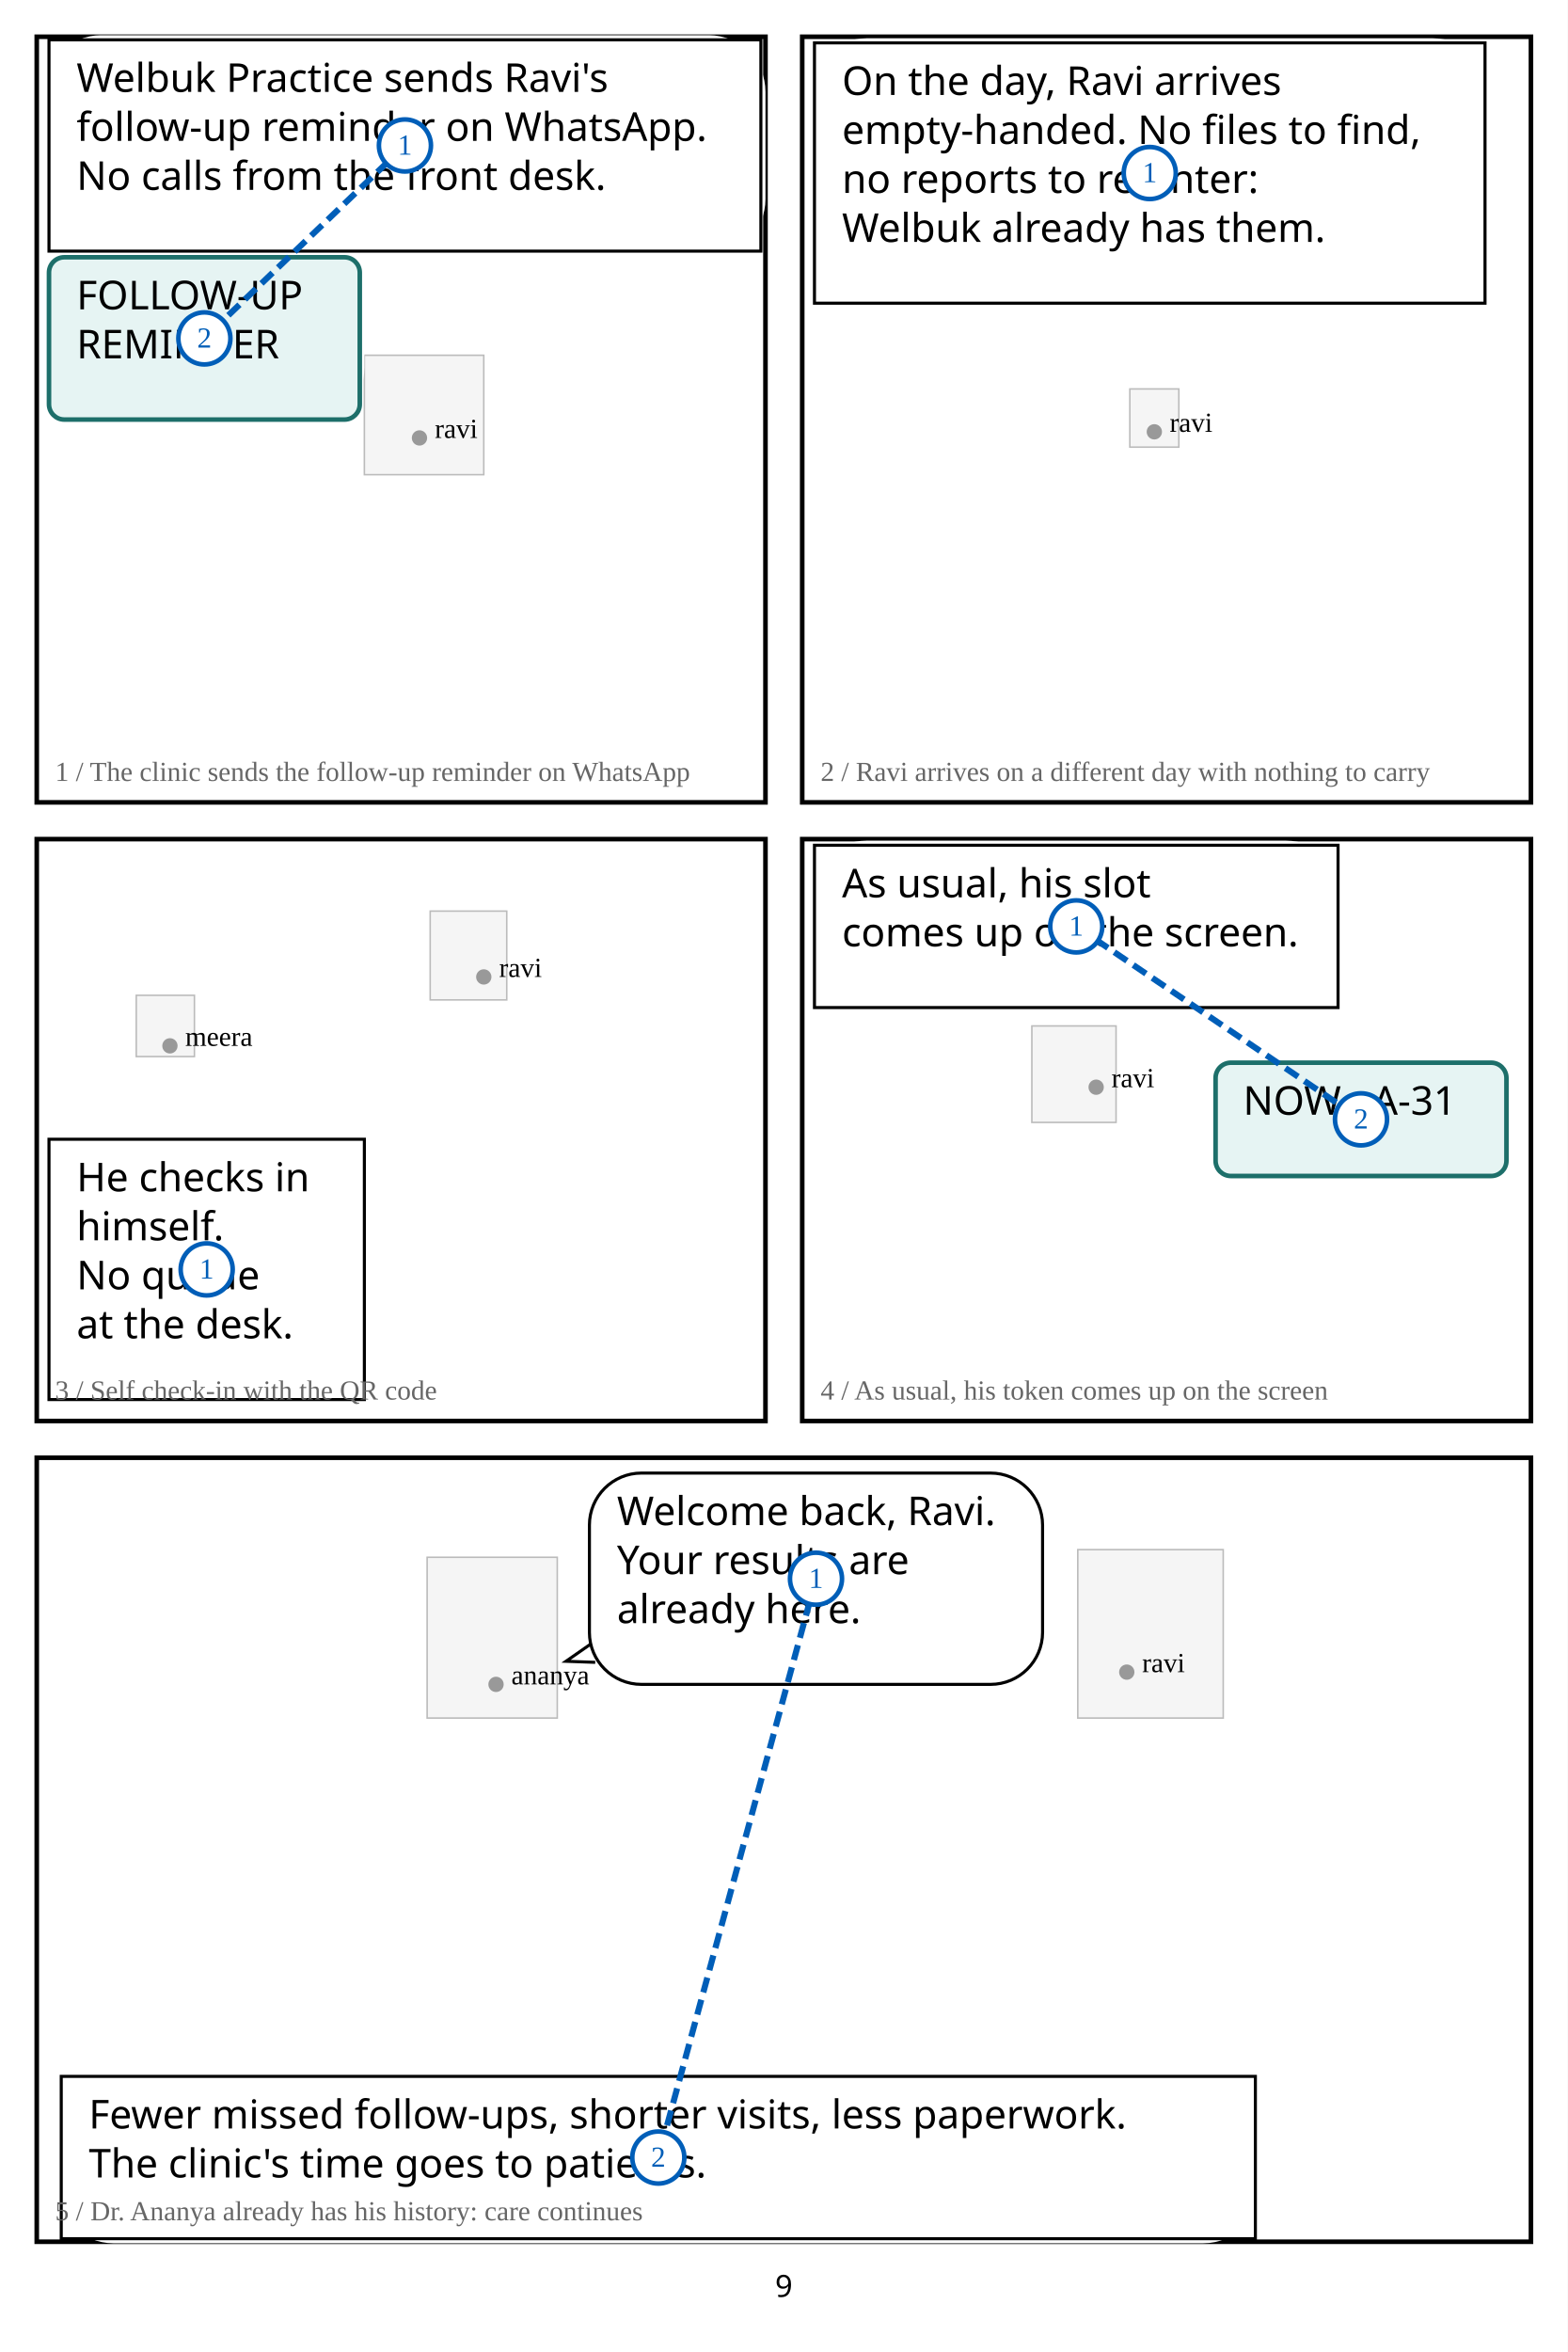
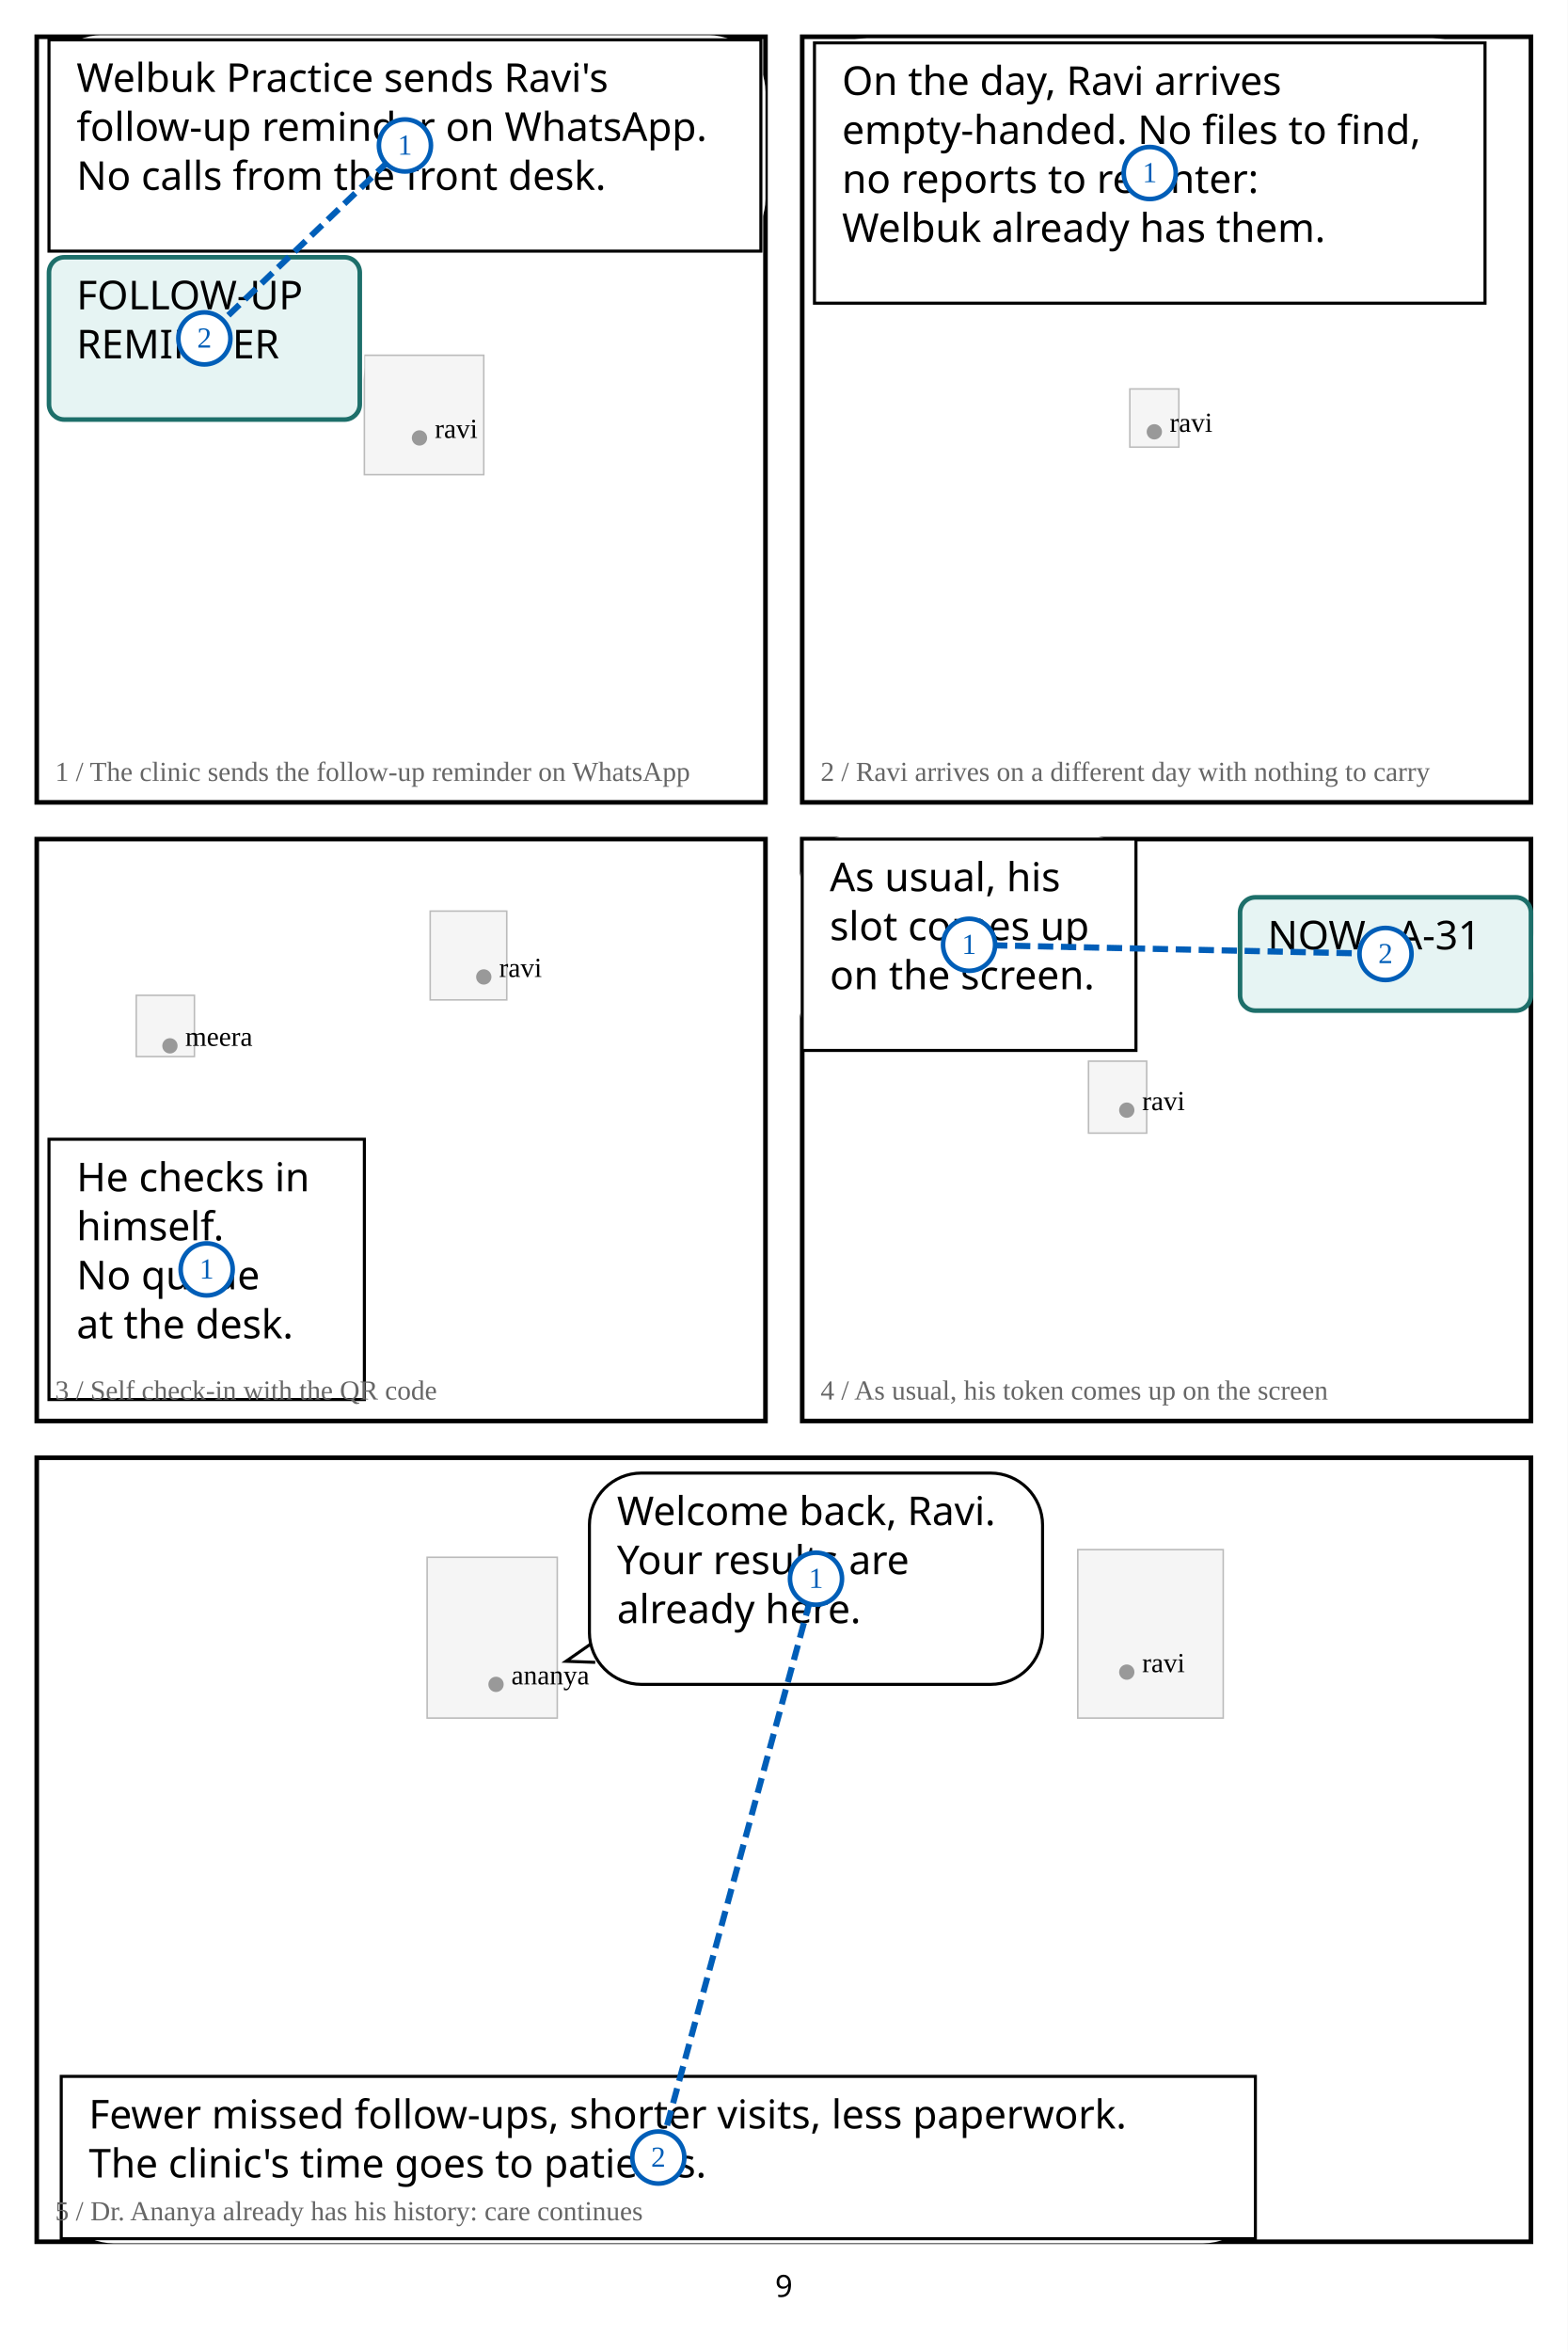
<svg xmlns="http://www.w3.org/2000/svg" width="1024" height="1536" viewBox="0 0 1024 1536">
  <rect width="1024" height="1536" fill="white" />
  <rect x="238" y="232" width="78" height="78" fill="#f5f5f5" stroke="#bbb" />
  <circle cx="274" cy="286" r="5" fill="#999" />
  <text x="284" y="286" font-size="18">ravi</text>
  <rect x="24" y="24" width="476" height="500" fill="none" stroke="black" stroke-width="3" />
  <rect x="32" y="26" width="465" height="138" rx="34" fill="white" stroke="white" stroke-width="6" />
  <rect x="32" y="168" width="203" height="106" rx="34" fill="white" stroke="white" stroke-width="6" />
  <rect x="32" y="26" width="465" height="138" fill="white" stroke="black" stroke-width="2" />
  <text x="50" y="60" font-family="Meiryo,MS Gothic,sans-serif" font-size="26" fill="black">Welbuk Practice sends Ravi's </text>
  <text x="50" y="92" font-family="Meiryo,MS Gothic,sans-serif" font-size="26" fill="black">follow-up reminder on WhatsApp. </text>
  <text x="50" y="124" font-family="Meiryo,MS Gothic,sans-serif" font-size="26" fill="black">No calls from the front desk.</text>
  <rect x="32" y="168" width="203" height="106" rx="10" fill="#e6f4f3" stroke="#1d6f6a" stroke-width="3" />
  <text x="50" y="202" font-family="Meiryo,MS Gothic,sans-serif" font-size="26" fill="black">FOLLOW-UP </text>
  <text x="50" y="234" font-family="Meiryo,MS Gothic,sans-serif" font-size="26" fill="black">REMINDER</text>
  <text x="36" y="510" font-size="18" fill="#666">1 / The clinic sends the follow-up reminder on WhatsApp</text>
  <rect x="738" y="254" width="32" height="38" fill="#f5f5f5" stroke="#bbb" />
  <circle cx="754" cy="282" r="5" fill="#999" />
  <text x="764" y="282" font-size="18">ravi</text>
  <rect x="524" y="24" width="476" height="500" fill="none" stroke="black" stroke-width="3" />
  <rect x="532" y="28" width="438" height="170" rx="34" fill="white" stroke="white" stroke-width="6" />
  <rect x="532" y="28" width="438" height="170" fill="white" stroke="black" stroke-width="2" />
  <text x="550" y="62" font-family="Meiryo,MS Gothic,sans-serif" font-size="26" fill="black">On the day, Ravi arrives </text>
  <text x="550" y="94" font-family="Meiryo,MS Gothic,sans-serif" font-size="26" fill="black">empty-handed. No files to find, </text>
  <text x="550" y="126" font-family="Meiryo,MS Gothic,sans-serif" font-size="26" fill="black">no reports to re-enter: </text>
  <text x="550" y="158" font-family="Meiryo,MS Gothic,sans-serif" font-size="26" fill="black">Welbuk already has them.</text>
  <text x="536" y="510" font-size="18" fill="#666">2 / Ravi arrives on a different day with nothing to carry</text>
  <rect x="281" y="595" width="50" height="58" fill="#f5f5f5" stroke="#bbb" />
  <circle cx="316" cy="638" r="5" fill="#999" />
  <text x="326" y="638" font-size="18">ravi</text>
  <rect x="89" y="650" width="38" height="40" fill="#f5f5f5" stroke="#bbb" />
  <circle cx="111" cy="683" r="5" fill="#999" />
  <text x="121" y="683" font-size="18">meera</text>
  <rect x="24" y="548" width="476" height="380" fill="none" stroke="black" stroke-width="3" />
  <rect x="32" y="744" width="206" height="170" rx="34" fill="white" stroke="white" stroke-width="6" />
  <rect x="32" y="744" width="206" height="170" fill="white" stroke="black" stroke-width="2" />
  <text x="50" y="778" font-family="Meiryo,MS Gothic,sans-serif" font-size="26" fill="black">He checks in </text>
  <text x="50" y="810" font-family="Meiryo,MS Gothic,sans-serif" font-size="26" fill="black">himself. </text>
  <text x="50" y="842" font-family="Meiryo,MS Gothic,sans-serif" font-size="26" fill="black">No queue </text>
  <text x="50" y="874" font-family="Meiryo,MS Gothic,sans-serif" font-size="26" fill="black">at the desk.</text>
  <text x="36" y="914" font-size="18" fill="#666">3 / Self check-in with the QR code</text>
-   <rect x="674" y="670" width="55" height="63" fill="#f5f5f5" stroke="#bbb" />
-   <circle cx="716" cy="710" r="5" fill="#999" />
-   <text x="726" y="710" font-size="18">ravi</text>
+   <rect x="711" y="693" width="38" height="47" fill="#f5f5f5" stroke="#bbb" />
+   <circle cx="736" cy="725" r="5" fill="#999" />
+   <text x="746" y="725" font-size="18">ravi</text>
  <rect x="524" y="548" width="476" height="380" fill="none" stroke="black" stroke-width="3" />
-   <rect x="532" y="552" width="342" height="106" rx="34" fill="white" stroke="white" stroke-width="6" />
-   <rect x="794" y="694" width="190" height="74" rx="34" fill="white" stroke="white" stroke-width="6" />
-   <rect x="532" y="552" width="342" height="106" fill="white" stroke="black" stroke-width="2" />
-   <text x="550" y="586" font-family="Meiryo,MS Gothic,sans-serif" font-size="26" fill="black">As usual, his slot </text>
-   <text x="550" y="618" font-family="Meiryo,MS Gothic,sans-serif" font-size="26" fill="black">comes up on the screen.</text>
-   <rect x="794" y="694" width="190" height="74" rx="10" fill="#e6f4f3" stroke="#1d6f6a" stroke-width="3" />
-   <text x="812" y="728" font-family="Meiryo,MS Gothic,sans-serif" font-size="26" fill="black">NOW · A-31</text>
+   <rect x="524" y="548" width="218" height="138" rx="34" fill="white" stroke="white" stroke-width="6" />
+   <rect x="810" y="586" width="190" height="74" rx="34" fill="white" stroke="white" stroke-width="6" />
+   <rect x="524" y="548" width="218" height="138" fill="white" stroke="black" stroke-width="2" />
+   <text x="542" y="582" font-family="Meiryo,MS Gothic,sans-serif" font-size="26" fill="black">As usual, his </text>
+   <text x="542" y="614" font-family="Meiryo,MS Gothic,sans-serif" font-size="26" fill="black">slot comes up </text>
+   <text x="542" y="646" font-family="Meiryo,MS Gothic,sans-serif" font-size="26" fill="black">on the screen.</text>
+   <rect x="810" y="586" width="190" height="74" rx="10" fill="#e6f4f3" stroke="#1d6f6a" stroke-width="3" />
+   <text x="828" y="620" font-family="Meiryo,MS Gothic,sans-serif" font-size="26" fill="black">NOW · A-31</text>
  <text x="536" y="914" font-size="18" fill="#666">4 / As usual, his token comes up on the screen</text>
  <rect x="279" y="1017" width="85" height="105" fill="#f5f5f5" stroke="#bbb" />
  <circle cx="324" cy="1100" r="5" fill="#999" />
  <text x="334" y="1100" font-size="18">ananya</text>
  <rect x="704" y="1012" width="95" height="110" fill="#f5f5f5" stroke="#bbb" />
  <circle cx="736" cy="1092" r="5" fill="#999" />
  <text x="746" y="1092" font-size="18">ravi</text>
  <rect x="24" y="952" width="976" height="512" fill="none" stroke="black" stroke-width="3" />
  <rect x="385" y="962" width="296" height="138" rx="34" fill="white" stroke="white" stroke-width="6" />
  <path d="M 388.798 1071.607 L 369.698 1084.913 L 388.798 1085.607 Z" fill="white" stroke="white" stroke-width="6" stroke-linejoin="round" />
  <rect x="40" y="1356" width="780" height="106" rx="34" fill="white" stroke="white" stroke-width="6" />
  <path data-speaker="ananya" d="M 388.798 1071.607 L 369.698 1084.913 L 388.798 1085.607" fill="white" stroke="black" stroke-width="2" />
  <rect x="385" y="962" width="296" height="138" rx="34" fill="white" stroke="black" stroke-width="2" />
  <text x="403" y="996" font-family="Meiryo,MS Gothic,sans-serif" font-size="26" fill="black">Welcome back, Ravi. </text>
  <text x="403" y="1028" font-family="Meiryo,MS Gothic,sans-serif" font-size="26" fill="black">Your results are </text>
  <text x="403" y="1060" font-family="Meiryo,MS Gothic,sans-serif" font-size="26" fill="black">already here.</text>
  <rect x="40" y="1356" width="780" height="106" fill="white" stroke="black" stroke-width="2" />
  <text x="58" y="1390" font-family="Meiryo,MS Gothic,sans-serif" font-size="26" fill="black">Fewer missed follow-ups, shorter visits, less paperwork. </text>
  <text x="58" y="1422" font-family="Meiryo,MS Gothic,sans-serif" font-size="26" fill="black">The clinic's time goes to patients.</text>
  <text x="36" y="1450" font-size="18" fill="#666">5 / Dr. Ananya already has his history: care continues</text>
  <text x="512" y="1500" text-anchor="middle" font-family="sans-serif" font-size="20">9</text>
  <polyline points="264.5,95 133.5,221" fill="none" stroke="#005eb8" stroke-width="4" stroke-dasharray="10 5" />
  <circle cx="264.5" cy="95" r="17" fill="white" stroke="#005eb8" stroke-width="3" />
  <text x="264.5" y="101" text-anchor="middle" font-size="19" fill="#005eb8">1</text>
  <circle cx="133.5" cy="221" r="17" fill="white" stroke="#005eb8" stroke-width="3" />
  <text x="133.5" y="227" text-anchor="middle" font-size="19" fill="#005eb8">2</text>
  <circle cx="751" cy="113" r="17" fill="white" stroke="#005eb8" stroke-width="3" />
  <text x="751" y="119" text-anchor="middle" font-size="19" fill="#005eb8">1</text>
  <circle cx="135" cy="829" r="17" fill="white" stroke="#005eb8" stroke-width="3" />
  <text x="135" y="835" text-anchor="middle" font-size="19" fill="#005eb8">1</text>
-   <polyline points="703,605 889,731" fill="none" stroke="#005eb8" stroke-width="4" stroke-dasharray="10 5" />
-   <circle cx="703" cy="605" r="17" fill="white" stroke="#005eb8" stroke-width="3" />
-   <text x="703" y="611" text-anchor="middle" font-size="19" fill="#005eb8">1</text>
-   <circle cx="889" cy="731" r="17" fill="white" stroke="#005eb8" stroke-width="3" />
-   <text x="889" y="737" text-anchor="middle" font-size="19" fill="#005eb8">2</text>
+   <polyline points="633,617 905,623" fill="none" stroke="#005eb8" stroke-width="4" stroke-dasharray="10 5" />
+   <circle cx="633" cy="617" r="17" fill="white" stroke="#005eb8" stroke-width="3" />
+   <text x="633" y="623" text-anchor="middle" font-size="19" fill="#005eb8">1</text>
+   <circle cx="905" cy="623" r="17" fill="white" stroke="#005eb8" stroke-width="3" />
+   <text x="905" y="629" text-anchor="middle" font-size="19" fill="#005eb8">2</text>
  <polyline points="533,1031 430,1409" fill="none" stroke="#005eb8" stroke-width="4" stroke-dasharray="10 5" />
  <circle cx="533" cy="1031" r="17" fill="white" stroke="#005eb8" stroke-width="3" />
  <text x="533" y="1037" text-anchor="middle" font-size="19" fill="#005eb8">1</text>
  <circle cx="430" cy="1409" r="17" fill="white" stroke="#005eb8" stroke-width="3" />
  <text x="430" y="1415" text-anchor="middle" font-size="19" fill="#005eb8">2</text>
</svg>
